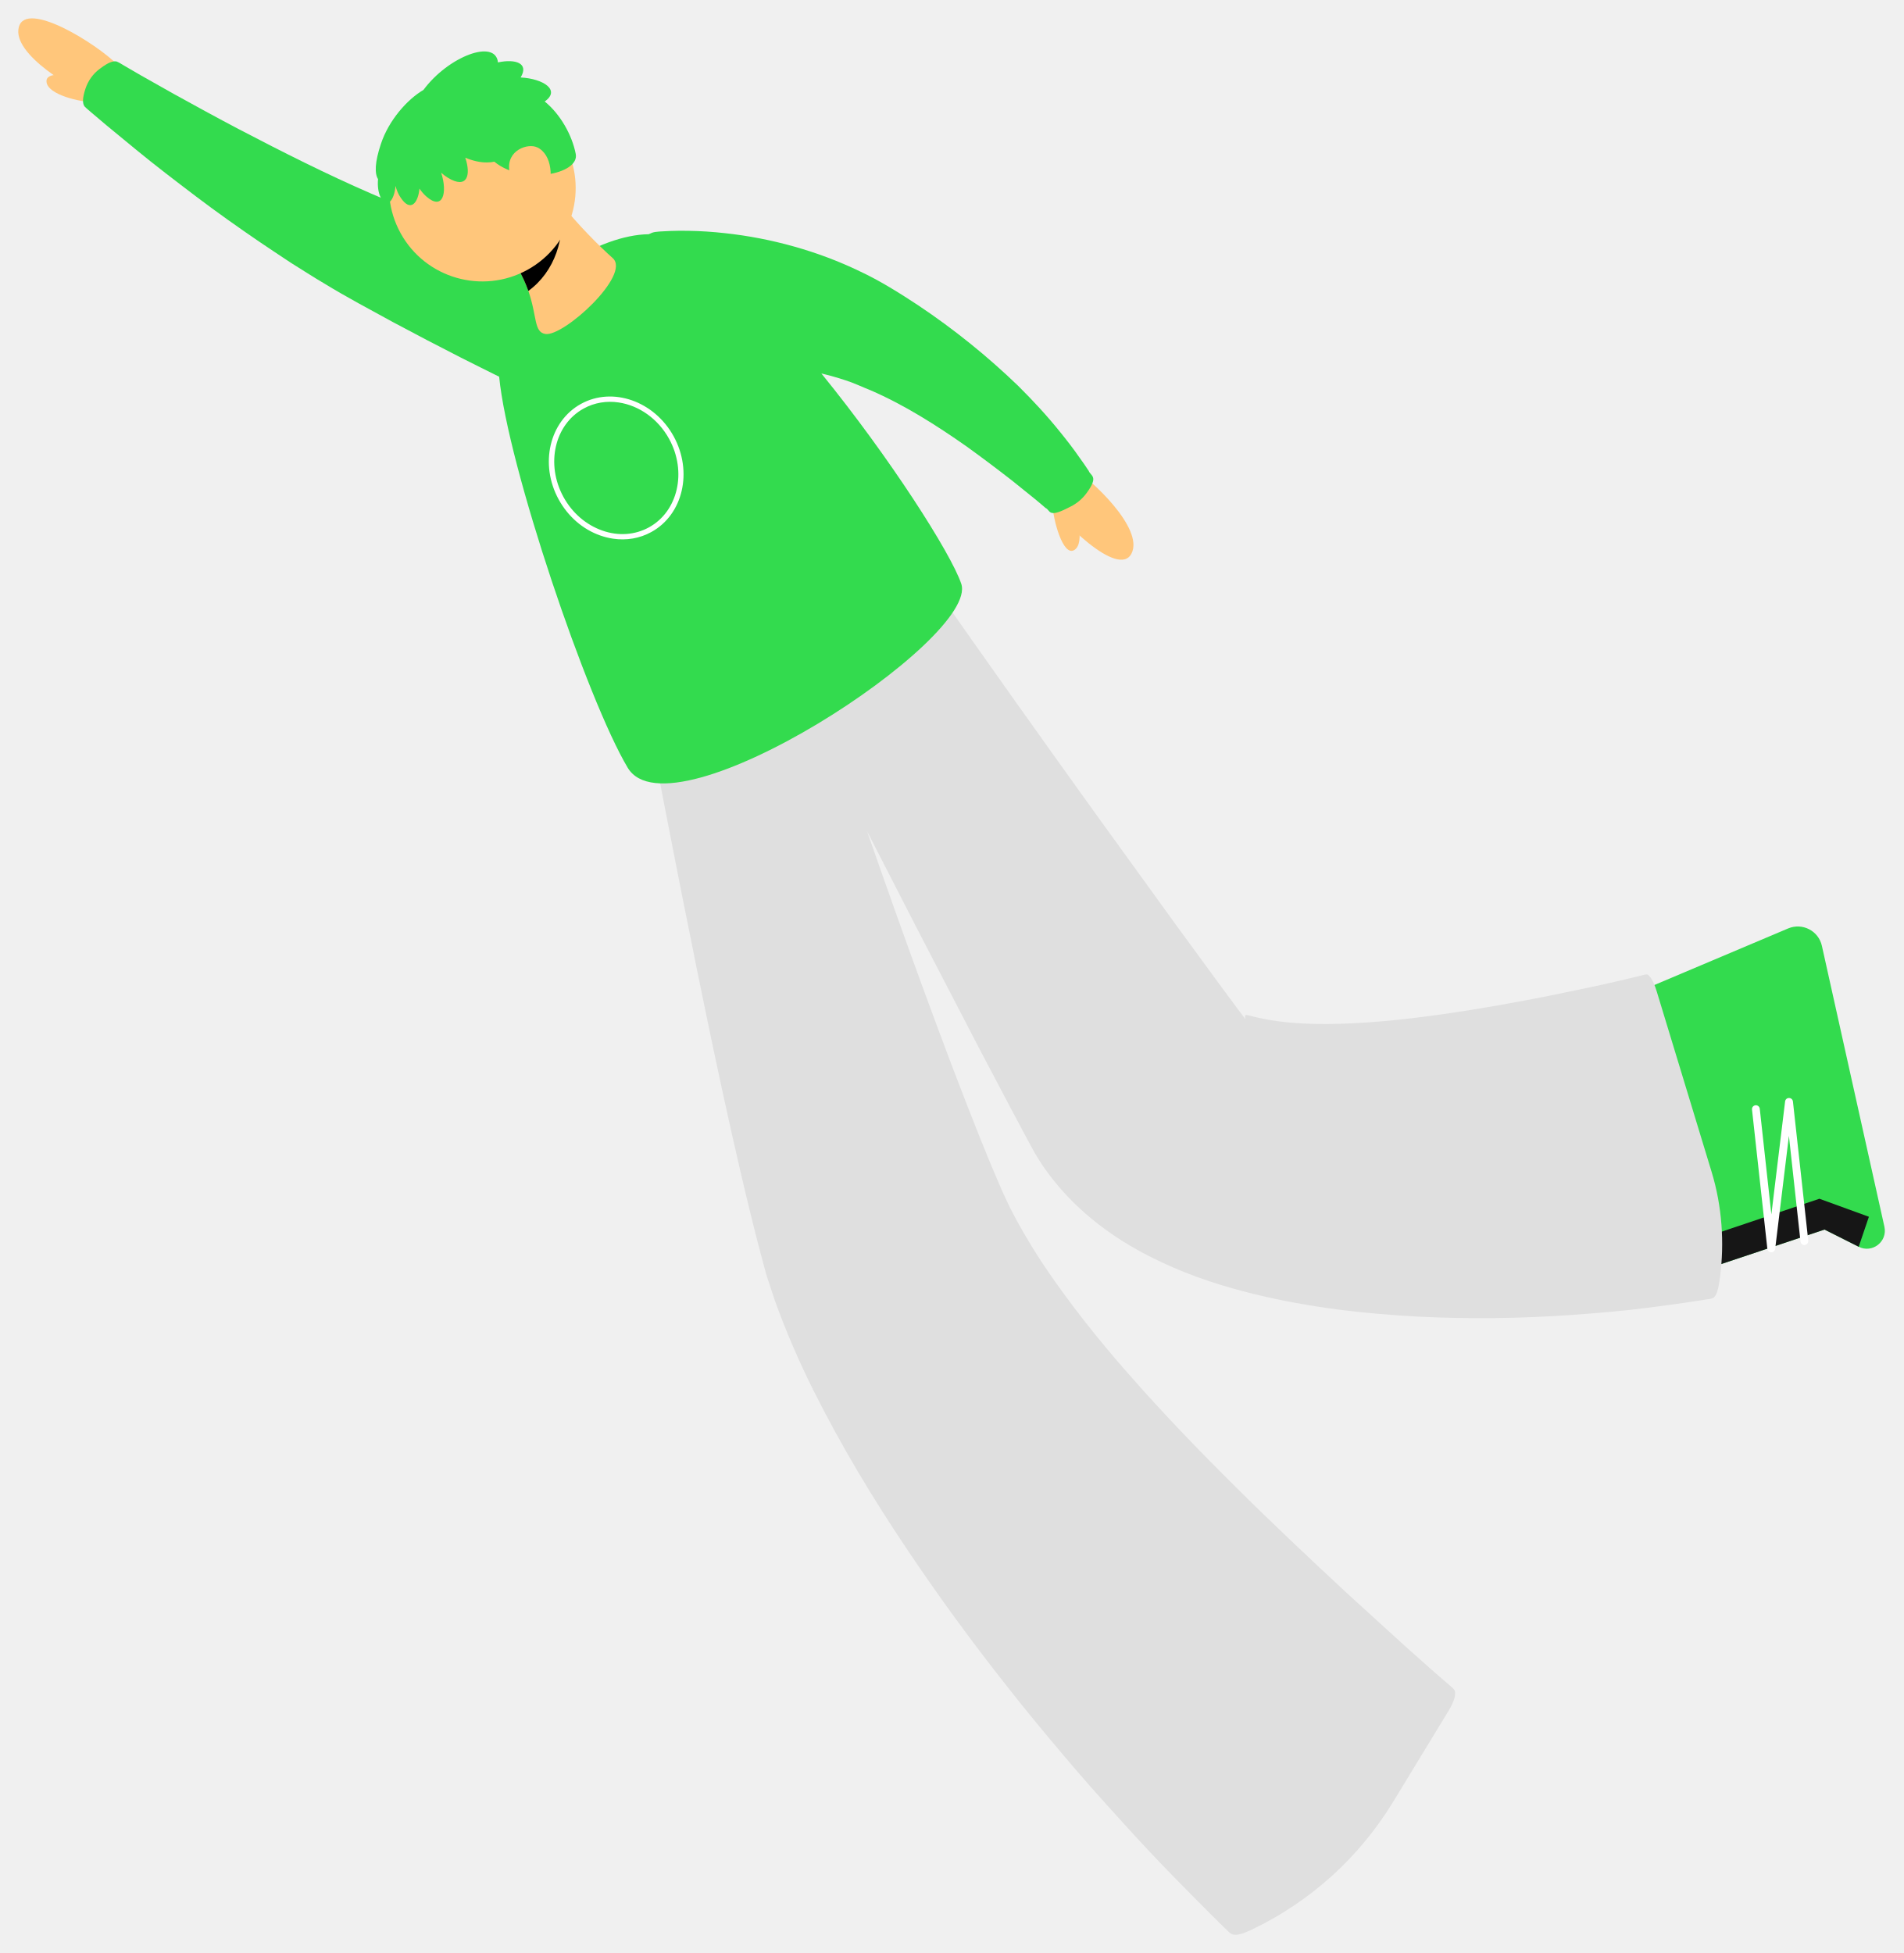
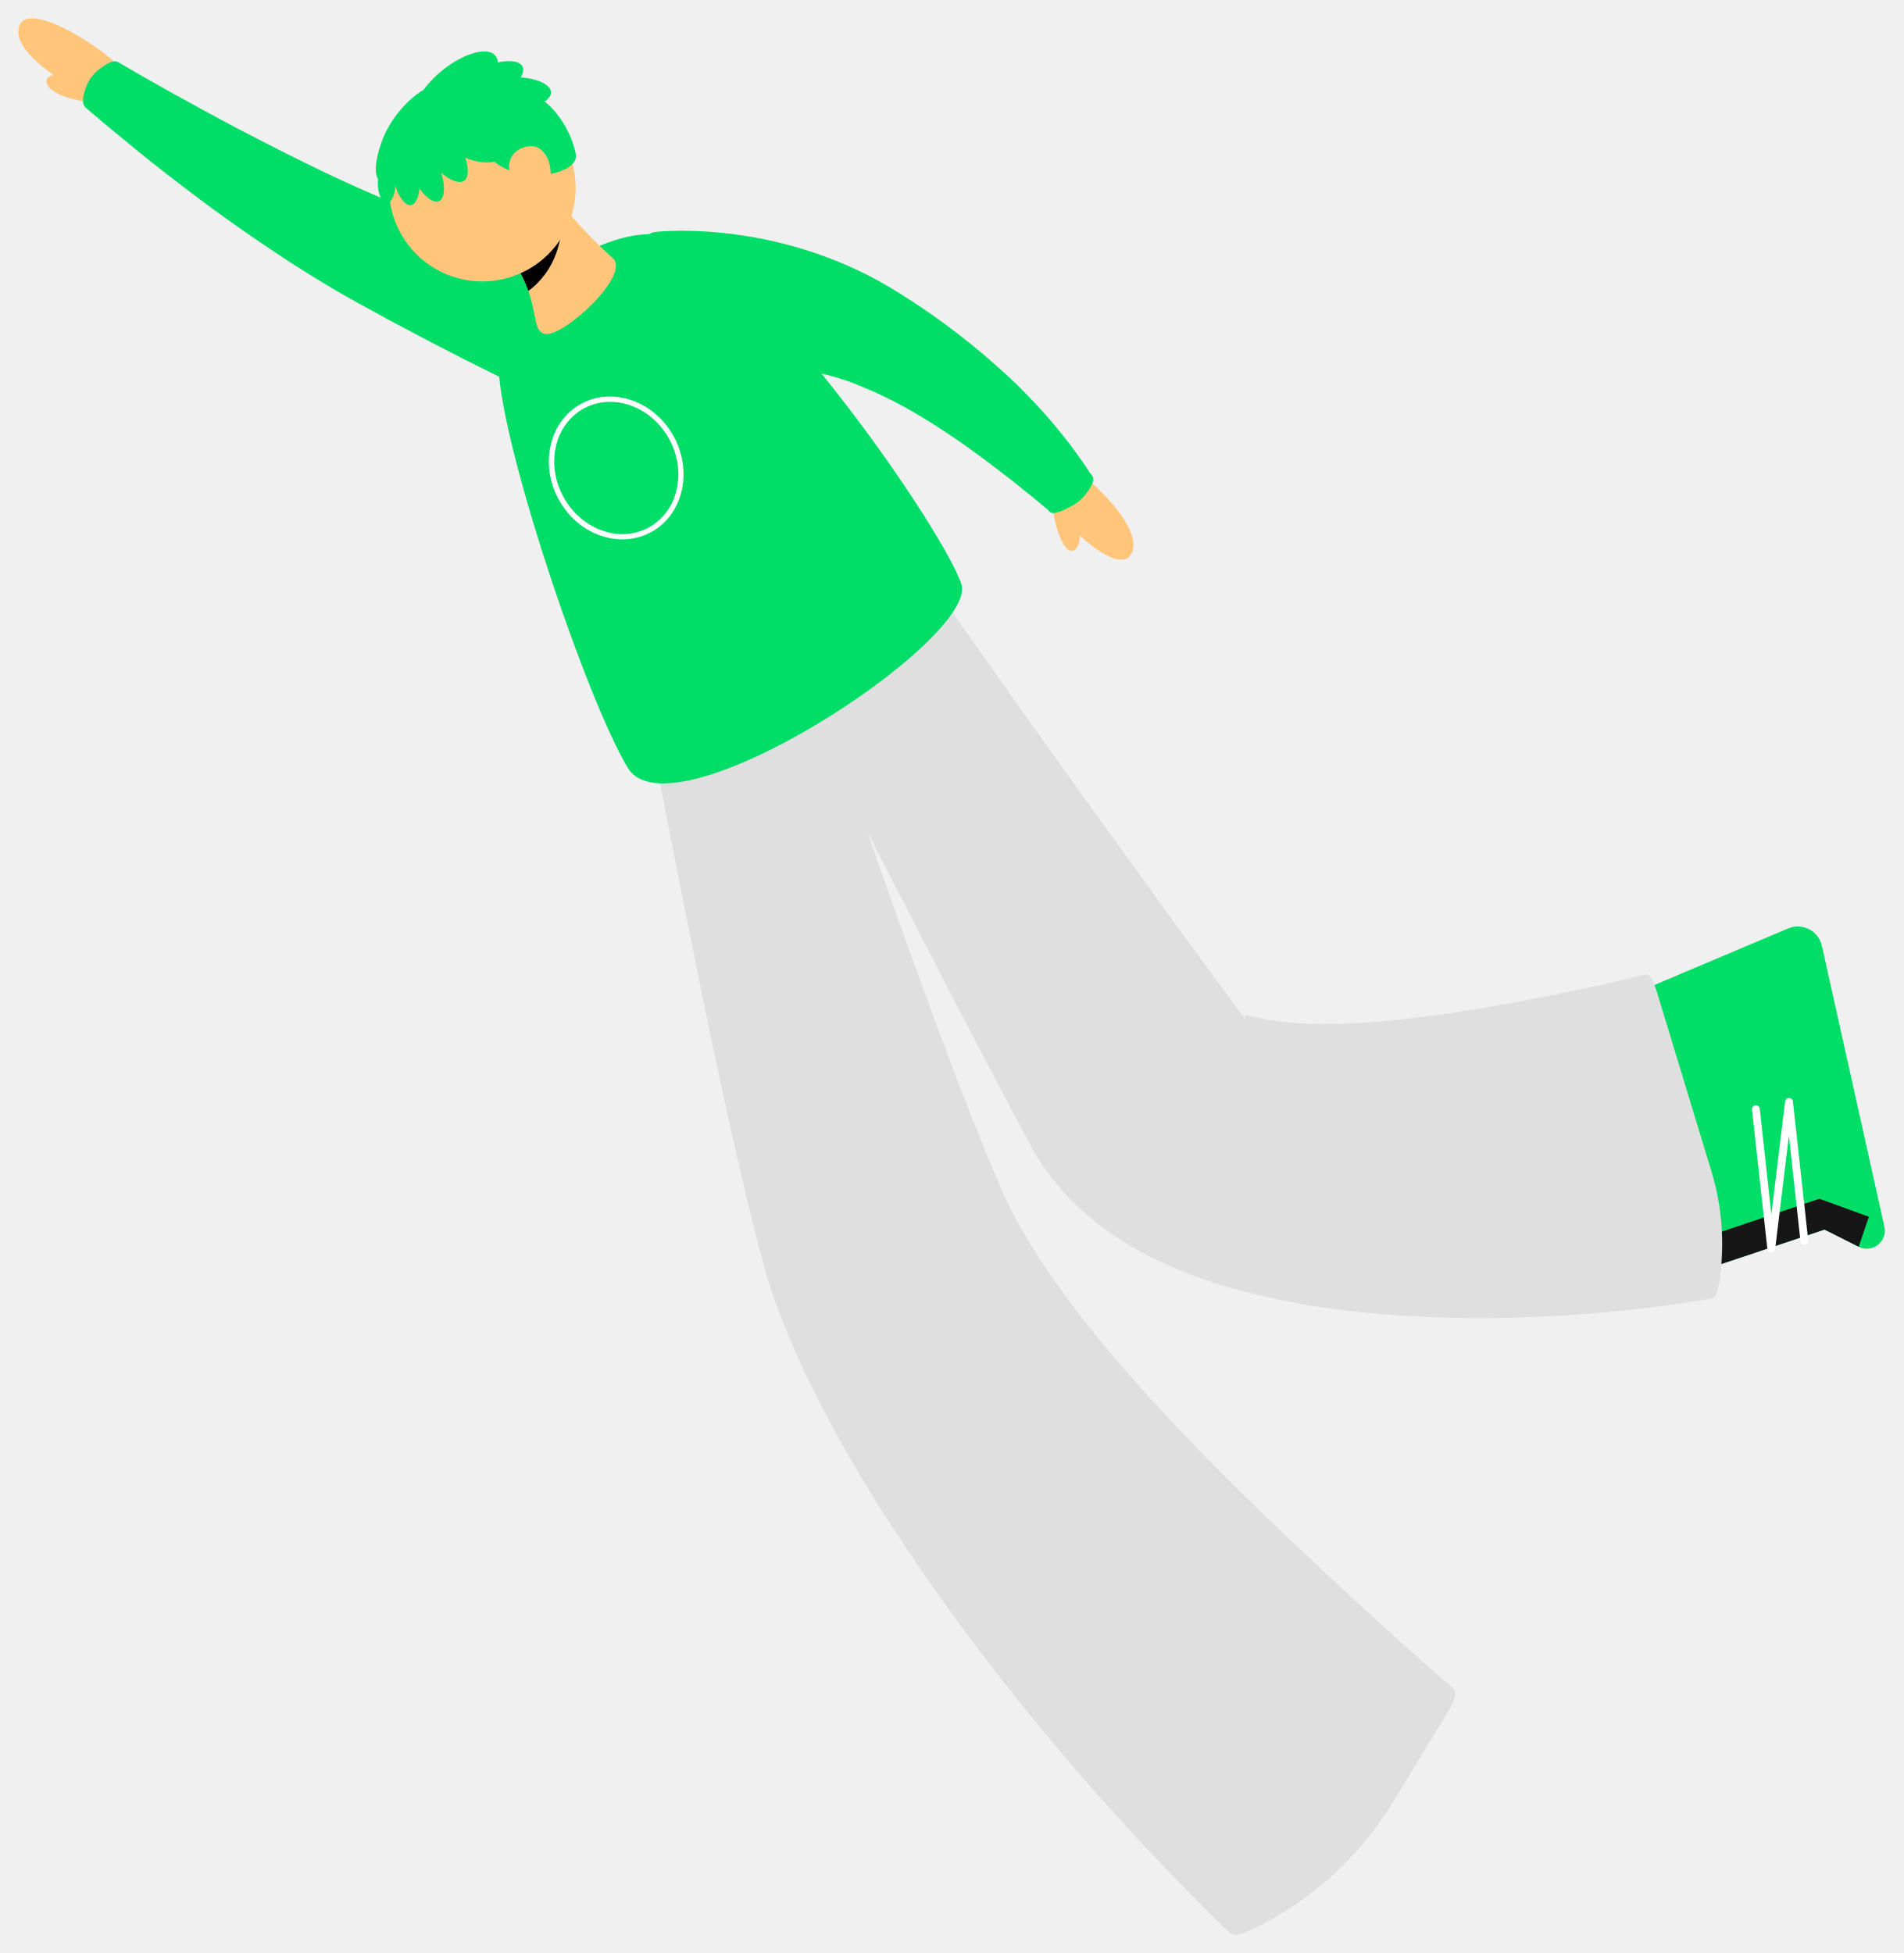
<svg xmlns="http://www.w3.org/2000/svg" width="623.0" height="639.3" viewBox="78.9 5.5 623.0 639.3" fill="none">
  <path d="M420.483 167.539C425.656 175.788 444.959 194.912 449.228 186.727C453.497 178.541 435.832 162.118 429.843 158.667C423.854 155.215 420.483 167.539 420.483 167.539Z" fill="#FFC67B" />
  <path d="M423.393 170.675C423.511 175.33 426.785 187.864 430.537 185.539C434.29 183.214 431.038 172.194 429.392 169.315C427.779 166.441 423.393 170.675 423.393 170.675Z" fill="#FFC67B" />
  <path d="M117.351 26.7C110.505 19.784 87.441 5.408 85.061 14.365C82.685 23.288 103.558 35.372 110.173 37.441C116.789 39.51 117.346 26.735 117.346 26.735L117.351 26.7Z" fill="#FFC67B" />
  <path d="M110.597 32.938C106.444 30.847 93.828 27.784 94.119 32.218C94.382 36.614 105.666 38.952 108.979 38.881C112.292 38.81 110.632 32.943 110.632 32.943L110.597 32.938Z" fill="#FFC67B" />
-   <path d="M609.235 332.646L664.185 309.412C668.831 307.465 674.12 310.181 675.216 315.121L695.68 407.068C696.751 411.935 691.707 415.86 687.261 413.621L676.077 407.994L623.333 425.582L609.201 332.641L609.235 332.646Z" fill="#33DB4E" />
+   <path d="M609.235 332.646L664.185 309.412C668.831 307.465 674.12 310.181 675.216 315.121L695.68 407.068C696.751 411.935 691.707 415.86 687.261 413.621L676.077 407.994L623.333 425.582L609.201 332.641L609.235 332.646Z" fill="#00DE68" />
  <path d="M623.333 425.582L676.077 407.994L687.261 413.621L690.6 403.8L674.4 397.9L627.2 413.8Z" fill="#161616" />
  <path d="M617.889 324.512C617.058 324.424 616.329 324.843 615.502 324.966L610.654 326.145C607.377 326.925 604.035 327.659 600.694 328.394C593.992 329.755 587.27 331.254 580.584 332.512C567.171 335.058 553.839 337.299 540.894 338.824C528.057 340.331 515.435 341.096 504.806 340.506C499.577 340.223 494.828 339.555 491.494 338.815C488.081 338.134 486.449 337.295 486.44 338.066C486.425 338.17 486.409 338.273 486.428 338.381C486.408 338.519 486.422 338.661 486.47 338.809C486.465 338.843 486.509 339.025 486.44 339.015L485.62 337.91L483.945 335.695L477.331 326.74L464.092 308.654L437.672 272.105C420.102 247.686 402.631 223.071 385.342 198.413L385.307 198.408C377.344 186.936 361.955 182.9 349.215 189.444C339.674 194.32 334.115 203.86 333.828 213.865C328.05 210.41 321.063 208.953 313.938 210.322C298.573 213.246 288.503 228.09 291.428 243.454C298.173 278.811 305.027 313.903 312.475 349.259C316.218 366.922 320.1 384.606 324.5 402.577C325.593 407.06 326.715 411.583 327.965 416.194C328.602 418.537 329.126 420.687 329.851 423.148L332.518 431.237C336.303 441.74 340.584 451.508 345.191 460.727C354.412 479.131 364.633 495.997 375.365 512.026C386.092 528.088 397.348 543.421 409.04 558.187C414.861 565.618 420.856 572.83 426.894 579.977C432.928 587.159 439.135 594.121 445.421 601.024C451.667 607.957 458.037 614.767 464.605 621.431L474.507 631.435L479.564 636.434L480.855 637.68C481.286 638.095 481.711 638.544 482.389 638.715C483.733 639.125 485.712 638.574 489.349 636.794C507.641 627.875 523.594 613.867 534.971 595.176L553.034 565.496C555.027 562.243 555.367 560.185 555.073 559.088C554.948 558.507 554.537 558.2 554.13 557.859L552.98 556.845L548.277 552.776L538.839 544.387L520.046 527.271C507.63 515.736 495.263 504.102 483.35 492.255C471.402 480.403 459.829 468.396 449.034 456.117C438.164 443.863 428.261 431.259 419.895 418.708C415.798 412.445 412.187 406.219 409.205 400.262L407.148 395.882L404.719 390.218C403.068 386.425 401.481 382.431 399.854 378.466C393.467 362.519 387.265 346.038 381.21 329.507C374.903 312.308 368.754 294.991 362.689 277.581L378.448 308.301L399.412 348.715L410.083 368.95L415.502 379.097L416.88 381.655L417.571 382.917L419.131 385.431C420.209 387.172 421.375 388.785 422.581 390.369C423.782 391.987 425.038 393.473 426.299 394.924C431.41 400.74 437.039 405.438 442.549 409.276C448.094 413.118 453.559 416.071 458.845 418.575C469.486 423.594 479.405 426.609 488.992 429.012C508.084 433.667 525.726 435.542 542.979 436.481C560.174 437.341 576.902 437.079 593.375 435.935C601.616 435.329 609.828 434.683 617.998 433.61C622.081 433.09 626.163 432.571 630.295 431.953L636.513 431.012C637.566 430.781 638.653 430.802 639.668 430.355C640.723 429.633 641.292 427.926 641.885 423.446C643.313 412.381 642.588 400.434 639.107 389.063L621.173 330.092C619.95 326.012 618.669 324.698 617.875 324.369L617.889 324.512Z" fill="#DFDFDF" />
-   <path d="M435.187 159.564C434.241 158.124 433.261 156.679 432.235 155.297C430.269 152.442 428.174 149.743 426.005 147.068C421.707 141.688 417.01 136.636 412.109 131.765C402.146 122.174 391.293 113.365 379.399 105.42C373.54 101.566 367.053 97.444 360.183 94.248C353.328 90.95 346.17 88.273 338.783 86.196C331.396 84.118 323.849 82.649 316.101 81.817C312.23 81.385 308.334 81.124 304.338 81.059C302.342 81.009 300.337 81.028 298.252 81.106L295.066 81.267C294.496 81.323 293.965 81.349 293.355 81.435C293.07 81.463 292.774 81.559 292.444 81.651C292.297 81.7 292.149 81.748 291.957 81.86L291.208 82.171C283.146 82.276 273.326 85.951 264.572 91.681C258.123 89.672 251.675 87.663 245.241 85.551C237.572 83.01 229.917 80.365 222.347 77.628C218.578 76.262 214.742 74.886 211.205 73.378C207.585 71.964 203.951 70.407 200.351 68.855C185.858 62.563 171.439 55.298 157.09 47.798C149.918 44.031 142.801 40.131 135.688 36.197L125.053 30.195L119.779 27.131C118.902 26.649 118.079 26.036 117.118 25.647C116.067 25.386 114.532 25.791 111.803 27.846L111.487 28.081C109.395 29.633 107.767 31.851 106.883 34.495C105.8 37.777 105.914 39.375 106.548 40.312C107.277 41.088 108.134 41.706 108.907 42.418L113.684 46.463L123.361 54.431C129.812 59.742 136.476 64.805 143.14 69.867C149.838 74.934 156.675 79.776 163.631 84.53C167.109 86.907 170.665 89.225 174.183 91.573C177.789 93.794 181.341 96.146 185.06 98.313C192.308 102.759 200.161 106.909 207.44 110.902C214.861 114.882 222.298 118.759 229.78 122.572C233.927 124.697 238.124 126.724 242.277 128.815C245.092 157.969 271.173 234.763 284.351 256.81C298.626 280.705 399.638 214.548 393.517 196.568C390.147 186.584 370.032 155.149 347.738 127.747C350.418 128.39 353.084 129.136 355.729 130.019C358.315 130.824 361.134 132.19 363.857 133.261C374.818 138.011 385.196 144.572 395.285 151.652C400.3 155.275 405.265 158.997 410.21 162.856L417.524 168.752C418.747 169.741 419.932 170.76 421.116 171.778C422.7 172.47 421.895 175.055 428.046 171.961L429.337 171.309C431.348 170.307 433.149 168.818 434.56 166.884C438.698 161.243 435.768 161.336 435.222 159.569L435.187 159.564Z" fill="#33DB4E" />
+   <path d="M435.187 159.564C434.241 158.124 433.261 156.679 432.235 155.297C430.269 152.442 428.174 149.743 426.005 147.068C421.707 141.688 417.01 136.636 412.109 131.765C402.146 122.174 391.293 113.365 379.399 105.42C373.54 101.566 367.053 97.444 360.183 94.248C353.328 90.95 346.17 88.273 338.783 86.196C331.396 84.118 323.849 82.649 316.101 81.817C312.23 81.385 308.334 81.124 304.338 81.059C302.342 81.009 300.337 81.028 298.252 81.106L295.066 81.267C294.496 81.323 293.965 81.349 293.355 81.435C293.07 81.463 292.774 81.559 292.444 81.651C292.297 81.7 292.149 81.748 291.957 81.86L291.208 82.171C283.146 82.276 273.326 85.951 264.572 91.681C258.123 89.672 251.675 87.663 245.241 85.551C237.572 83.01 229.917 80.365 222.347 77.628C218.578 76.262 214.742 74.886 211.205 73.378C207.585 71.964 203.951 70.407 200.351 68.855C185.858 62.563 171.439 55.298 157.09 47.798C149.918 44.031 142.801 40.131 135.688 36.197L125.053 30.195L119.779 27.131C118.902 26.649 118.079 26.036 117.118 25.647C116.067 25.386 114.532 25.791 111.803 27.846L111.487 28.081C109.395 29.633 107.767 31.851 106.883 34.495C105.8 37.777 105.914 39.375 106.548 40.312C107.277 41.088 108.134 41.706 108.907 42.418L113.684 46.463L123.361 54.431C129.812 59.742 136.476 64.805 143.14 69.867C149.838 74.934 156.675 79.776 163.631 84.53C167.109 86.907 170.665 89.225 174.183 91.573C177.789 93.794 181.341 96.146 185.06 98.313C192.308 102.759 200.161 106.909 207.44 110.902C214.861 114.882 222.298 118.759 229.78 122.572C233.927 124.697 238.124 126.724 242.277 128.815C245.092 157.969 271.173 234.763 284.351 256.81C298.626 280.705 399.638 214.548 393.517 196.568C390.147 186.584 370.032 155.149 347.738 127.747C350.418 128.39 353.084 129.136 355.729 130.019C358.315 130.824 361.134 132.19 363.857 133.261C374.818 138.011 385.196 144.572 395.285 151.652C400.3 155.275 405.265 158.997 410.21 162.856L417.524 168.752C418.747 169.741 419.932 170.76 421.116 171.778C422.7 172.47 421.895 175.055 428.046 171.961L429.337 171.309C431.348 170.307 433.149 168.818 434.56 166.884C438.698 161.243 435.768 161.336 435.222 159.569L435.187 159.564Z" fill="#00DE68" />
  <path d="M279.577 181.836C278.167 181.627 276.778 181.281 275.375 180.792C269.664 178.786 264.838 174.594 261.765 169.01C255.43 157.462 258.706 143.403 269.073 137.701C279.439 131.999 293.065 136.793 299.4 148.341C305.736 159.889 302.459 173.948 292.093 179.649C288.268 181.753 283.944 182.482 279.543 181.83L279.577 181.836ZM281.403 137.244C277.483 136.663 273.494 137.267 269.935 139.234C260.412 144.463 257.435 157.443 263.328 168.187C266.177 173.387 270.694 177.288 276.003 179.163C281.277 181.033 286.711 180.644 291.3 178.127C300.823 172.897 303.799 159.918 297.907 149.173C294.225 142.48 287.936 138.211 281.403 137.244Z" fill="white" />
  <path d="M257.385 114.821C263.352 115.81 285.59 95.426 279.44 89.983C275.095 86.107 268.082 79.131 262.338 71.887C260.004 68.906 257.846 65.917 256.16 63.068L241.372 83.677C247.247 90.274 250.186 96.049 251.843 100.756C254.75 109.126 253.579 114.187 257.385 114.821Z" fill="#FFC67B" />
  <path d="M251.848 100.722C260.394 94.504 264.231 83.304 262.338 71.887C260.004 68.906 257.846 65.917 256.16 63.068L241.372 83.677C247.247 90.274 250.186 96.049 251.843 100.756L251.848 100.722Z" fill="black" />
  <path d="M210.026 81.846C218.169 96.612 236.771 101.967 251.539 93.826C266.307 85.685 271.662 67.085 263.519 52.319C255.376 37.552 236.774 32.197 222.006 40.339C207.237 48.48 201.883 67.079 210.026 81.846Z" fill="#FFC67B" />
-   <path d="M257.13 38.76C262.531 35.028 256.765 31.259 249.305 30.856C252.141 26.182 247.617 24.704 241.884 25.928C241.108 18.119 225.668 23.913 217.502 34.929C212.192 38.042 206.121 44.871 203.564 52.643C201.547 58.668 201.499 62.315 202.635 64.134C202.443 66.143 202.648 68.317 203.421 69.977C205.507 74.396 208.032 70.87 208.35 66.35C208.736 67.778 209.275 69.122 210.061 70.222C213.251 75.016 215.729 72.046 216.196 67.231C216.859 68.208 217.578 69.052 218.385 69.769C223.914 74.663 225.425 68.493 223.291 62.029C224.005 62.662 224.73 63.226 225.504 63.692C231.791 67.504 233.142 62.891 231.186 57.12C233.535 58.101 236.009 58.713 238.334 58.671C239.283 58.671 240.036 58.572 240.69 58.423C250.147 66.217 268.643 62.563 267.345 55.906C266.171 49.831 262.378 42.945 257.204 38.736L257.13 38.76Z" fill="#33DB4E" />
+   <path d="M257.13 38.76C262.531 35.028 256.765 31.259 249.305 30.856C252.141 26.182 247.617 24.704 241.884 25.928C241.108 18.119 225.668 23.913 217.502 34.929C212.192 38.042 206.121 44.871 203.564 52.643C201.547 58.668 201.499 62.315 202.635 64.134C202.443 66.143 202.648 68.317 203.421 69.977C205.507 74.396 208.032 70.87 208.35 66.35C208.736 67.778 209.275 69.122 210.061 70.222C213.251 75.016 215.729 72.046 216.196 67.231C216.859 68.208 217.578 69.052 218.385 69.769C223.914 74.663 225.425 68.493 223.291 62.029C224.005 62.662 224.73 63.226 225.504 63.692C231.791 67.504 233.142 62.891 231.186 57.12C233.535 58.101 236.009 58.713 238.334 58.671C239.283 58.671 240.036 58.572 240.69 58.423C250.147 66.217 268.643 62.563 267.345 55.906C266.171 49.831 262.378 42.945 257.204 38.736L257.13 38.76Z" fill="#00DE68" />
  <path d="M254.765 53.762C251.72 52.257 244.655 54.654 245.604 61.294C246.548 67.968 256.39 72.447 257.877 69.048C260.006 64.164 259.781 56.191 254.736 53.723L254.765 53.762Z" fill="#FFC67B" />
  <path d="M669.923 412.985C669.923 412.985 669.741 413.028 669.633 413.047C668.92 413.117 668.293 412.603 668.218 411.924L664.419 377.319L659.923 414.314C659.827 414.967 659.298 415.451 658.635 415.423C657.966 415.429 657.443 414.93 657.363 414.286L652.341 368.715C652.271 368.002 652.746 367.405 653.464 367.301C654.177 367.23 654.804 367.745 654.879 368.423L658.678 403.028L663.174 366.034C663.271 365.38 663.799 364.897 664.462 364.925C665.131 364.918 665.654 365.417 665.735 366.061L670.756 411.632C670.807 412.237 670.445 412.781 669.889 412.979L669.923 412.985Z" fill="white" />
</svg>
